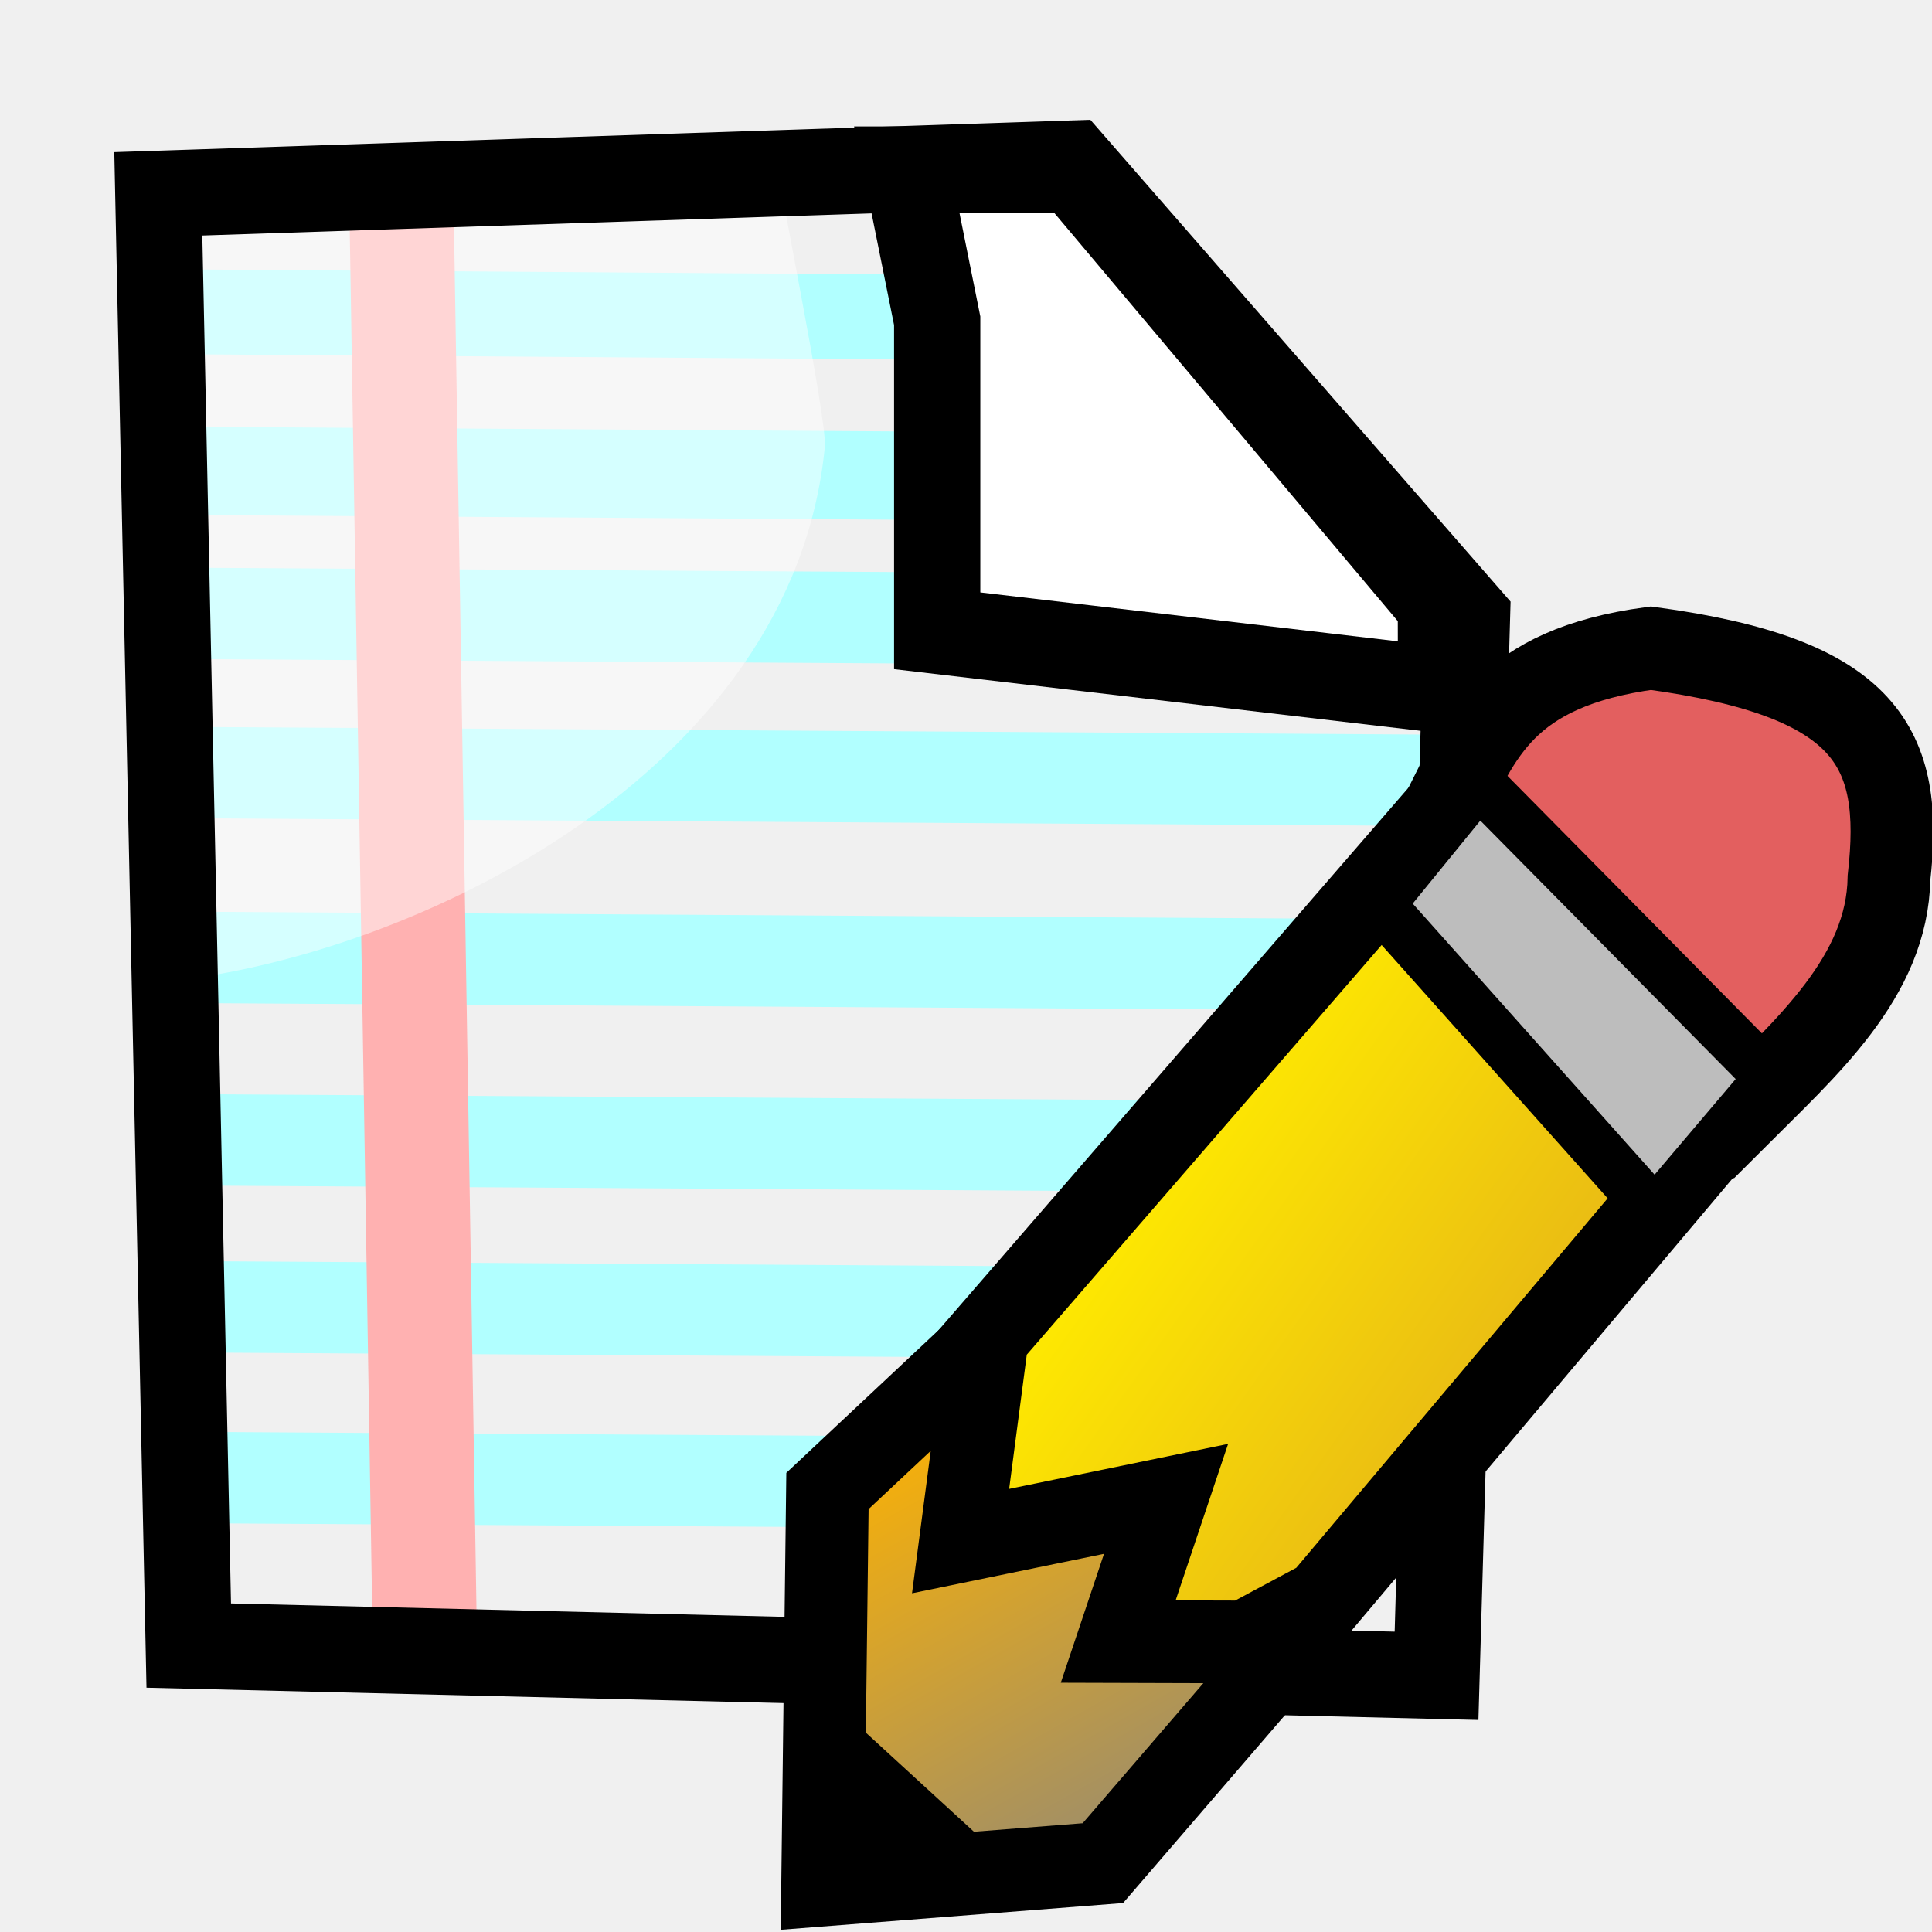
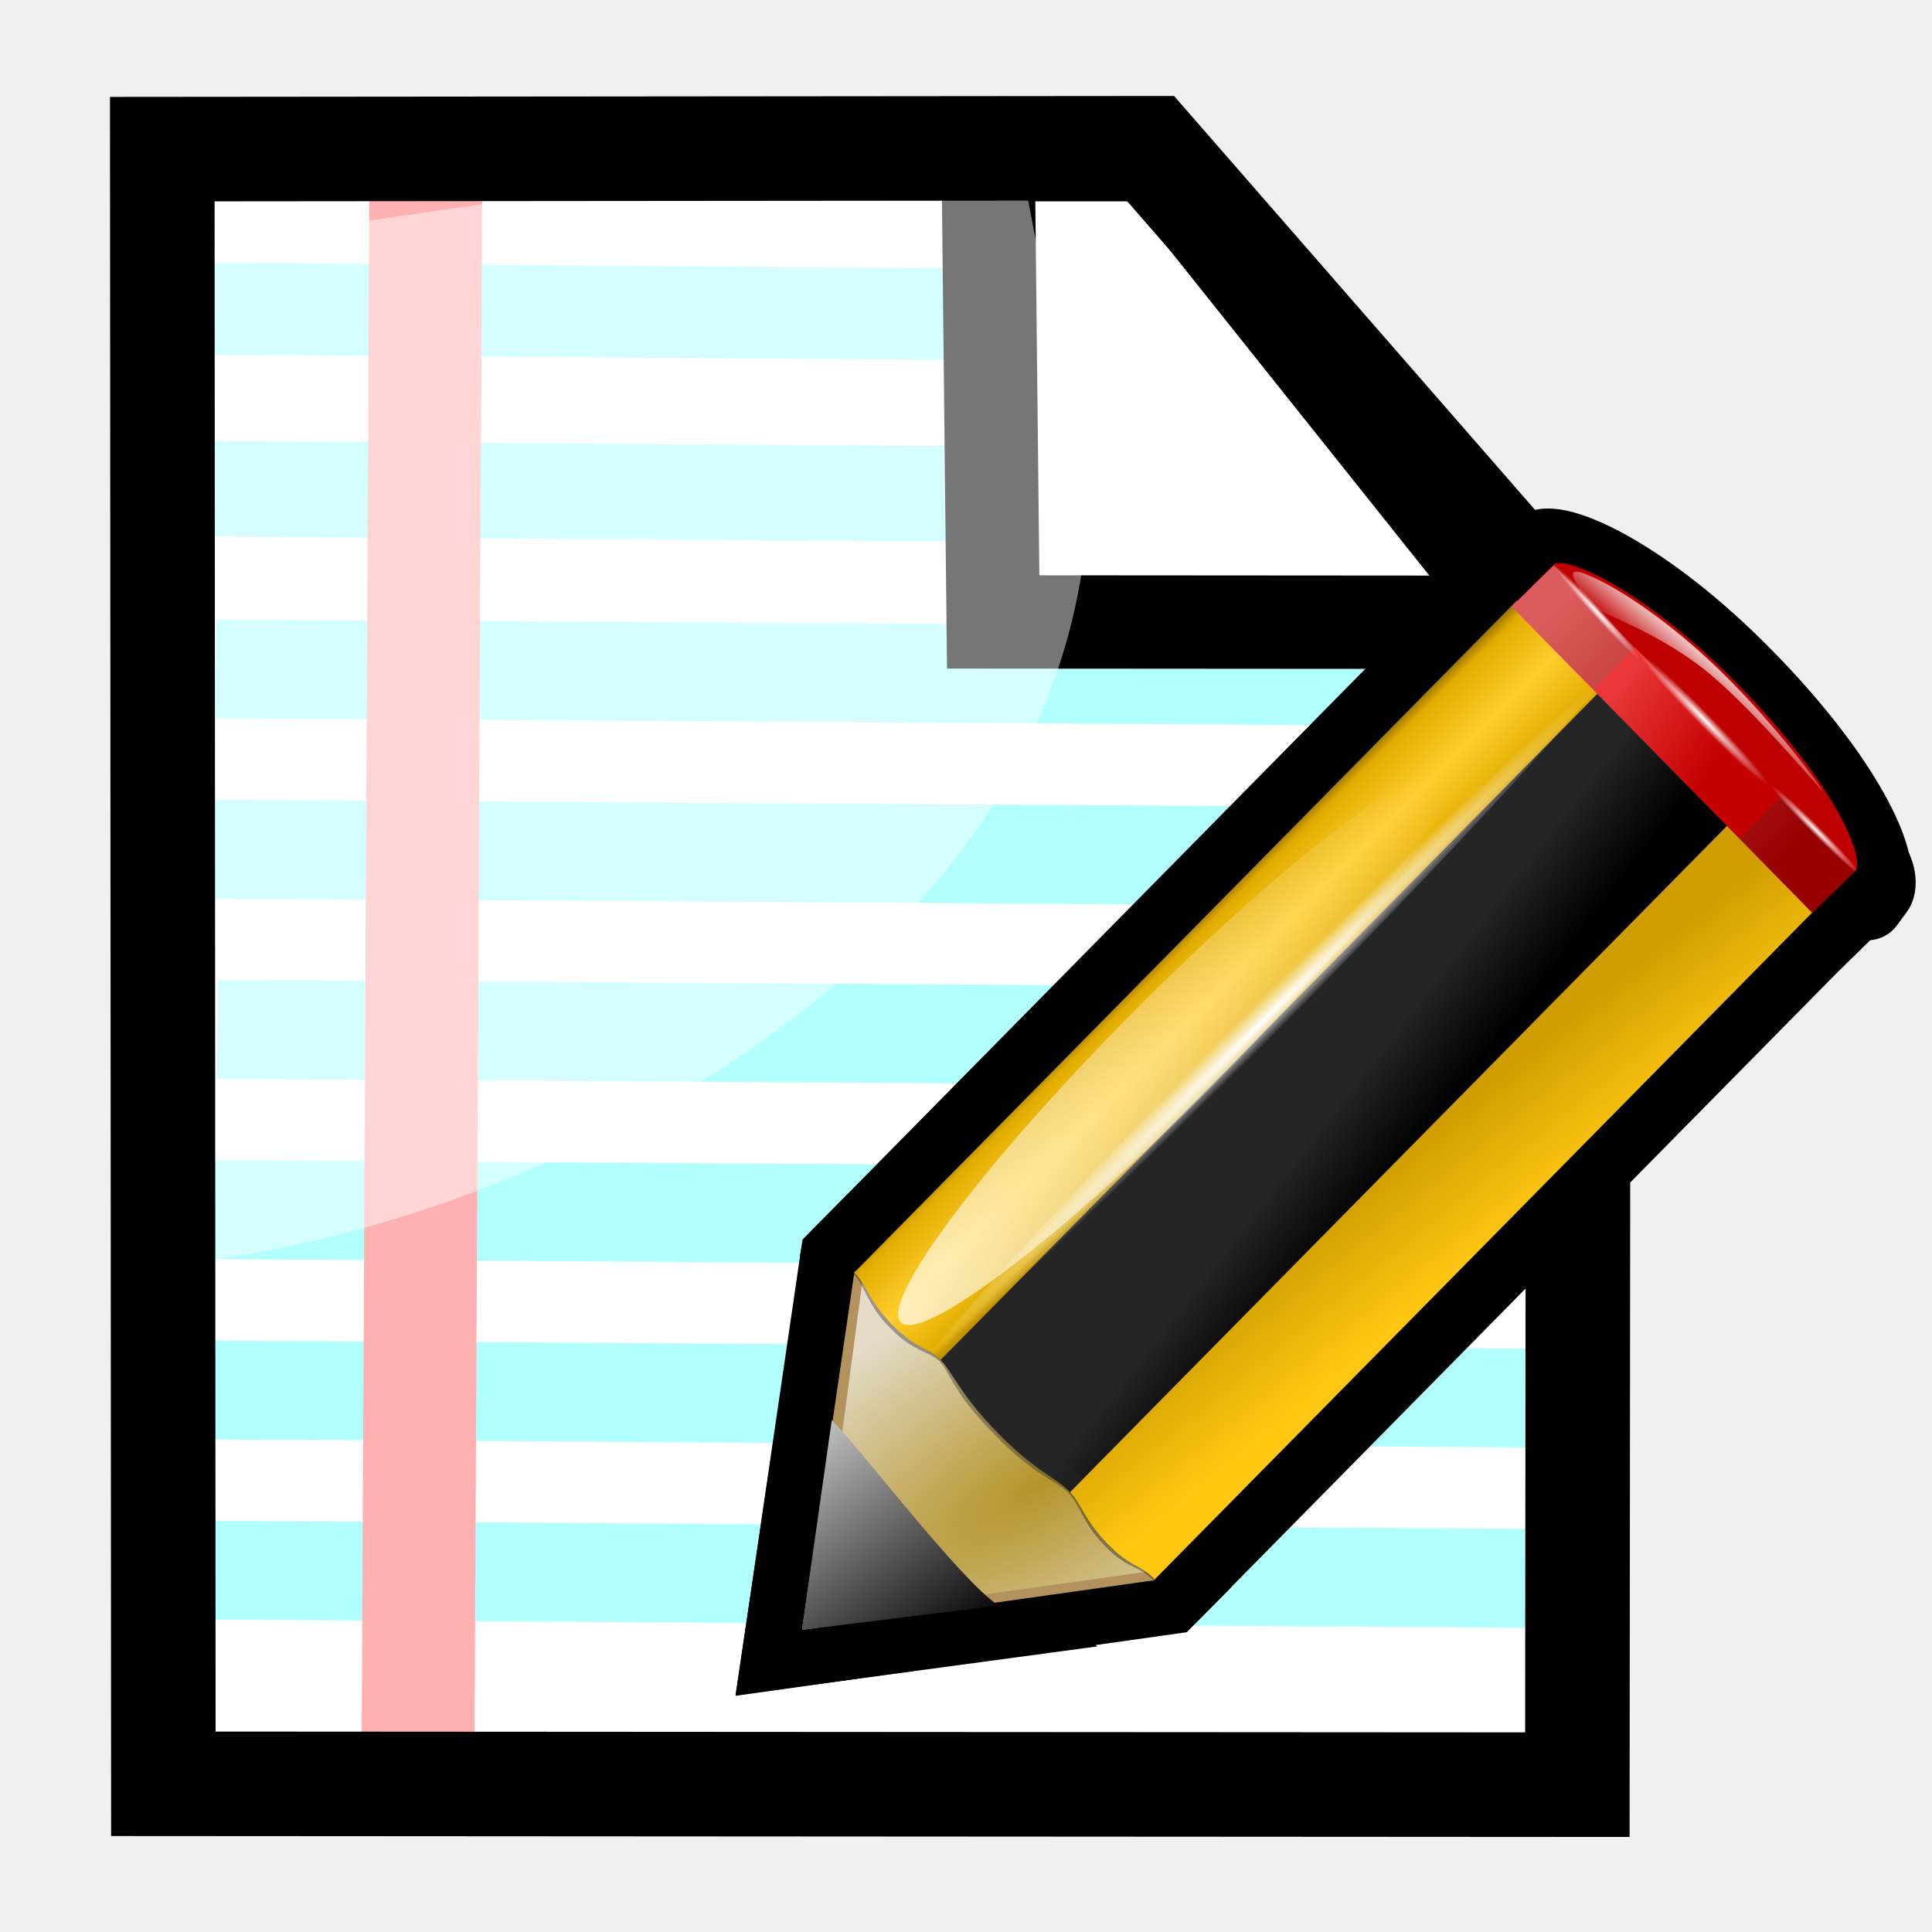
<svg xmlns="http://www.w3.org/2000/svg" xmlns:xlink="http://www.w3.org/1999/xlink" id="svg1340" width="400" height="400" version="1.0">
  <defs id="defs1343">
+     <radialGradient xlink:href="#linearGradient3207" id="radialGradient2656" gradientUnits="userSpaceOnUse" gradientTransform="matrix(1.54959,0,0,0.1876851,-179.5164,-17.27927)" cx="49.012" cy="2.674" fx="49.012" fy="2.674" r="1.725" />
+     <radialGradient xlink:href="#linearGradient3207" id="radialGradient2659" gradientUnits="userSpaceOnUse" gradientTransform="matrix(1.550633,0,0,0.1873119,9.567558,-24.54429)" cx="49.012" cy="2.674" fx="49.012" fy="2.674" r="1.725" />
+     <linearGradient id="linearGradient3207">
+       <stop style="stop-color:white;stop-opacity:1" offset="0" id="stop3209" />
+       <stop style="stop-color:white;stop-opacity:0" offset="1" id="stop3211" />
+     </linearGradient>
+     <radialGradient xlink:href="#linearGradient3207" id="radialGradient2662" gradientUnits="userSpaceOnUse" gradientTransform="matrix(2.260018,0,0,0.2752449,-15.38906,-18.9665)" cx="49.012" cy="2.674" fx="49.012" fy="2.674" r="1.725" />
+     <linearGradient id="linearGradient5433">
+       <stop style="stop-color:#ea3838;stop-opacity:1" offset="0" id="stop5435" />
+       <stop style="stop-color:#c40000;stop-opacity:1" offset="1" id="stop5437" />
+     </linearGradient>
+     <linearGradient xlink:href="#linearGradient5433" id="linearGradient2665" gradientUnits="userSpaceOnUse" gradientTransform="matrix(0.997301,0,0,0.999778,-13.71932,-3.989355)" x1="92.226" y1="54.119" x2="96.58" y2="57.151" />
+     <linearGradient id="linearGradient3235">
+       <stop style="stop-color:white;stop-opacity:1" offset="0" id="stop3237" />
+       <stop style="stop-color:white;stop-opacity:0" offset="1" id="stop3239" />
+     </linearGradient>
+     <linearGradient xlink:href="#linearGradient3235" id="linearGradient2668" gradientUnits="userSpaceOnUse" gradientTransform="matrix(1.673211,1.518939,-1.500952,1.692849,4.675673,-28.46557)" x1="48.499" y1="0.812" x2="48.733" y2="2.366" />
+     <linearGradient id="linearGradient2922">
+       <stop style="stop-color:black;stop-opacity:1" offset="0" id="stop2924" />
+       <stop style="stop-color:#bdbdbd;stop-opacity:1;" offset="1" id="stop2926" />
+     </linearGradient>
+     <linearGradient xlink:href="#linearGradient2922" id="linearGradient2671" gradientUnits="userSpaceOnUse" gradientTransform="matrix(0.618223,0,0,0.623269,10.10802,43.99384)" x1="33.342" y1="117.839" x2="24.451" y2="107.355" />
+     <linearGradient id="linearGradient3325">
+       <stop style="stop-color:white;stop-opacity:1" offset="0" id="stop3327" />
+       <stop style="stop-color:white;stop-opacity:0" offset="1" id="stop3329" />
+     </linearGradient>
+     <radialGradient xlink:href="#linearGradient3325" id="radialGradient2674" gradientUnits="userSpaceOnUse" gradientTransform="matrix(-0.4843342,0.5505408,1.142023e-2,1.0476452e-2,71.29565,57.05273)" cx="34.678" cy="7.462" fx="34.678" fy="7.462" r="47.595" />
+     <linearGradient id="linearGradient3303">
+       <stop style="stop-color:white;stop-opacity:0.683" offset="0" id="stop3305" />
+       <stop style="stop-color:white;stop-opacity:0" offset="1" id="stop3307" />
+     </linearGradient>
+     <linearGradient xlink:href="#linearGradient3303" id="linearGradient2677" gradientUnits="userSpaceOnUse" x1="-12.818" y1="7.462" x2="82.173" y2="7.462" gradientTransform="matrix(0.385495,-0.440369,-1.734516,-1.57649,48.87402,106.4641)" />
+     <linearGradient id="linearGradient5826">
+       <stop style="stop-color:#980000;stop-opacity:1" offset="0" id="stop5828" />
+       <stop style="stop-color:#db5c5c;stop-opacity:1" offset="1" id="stop5830" />
+     </linearGradient>
+     <linearGradient xlink:href="#linearGradient5826" id="linearGradient2680" gradientUnits="userSpaceOnUse" gradientTransform="matrix(0.9992082,0,0,0.99934,-13.00308,6.348177)" x1="114.928" y1="-22.56" x2="100.656" y2="-22.053" />
+     <linearGradient id="linearGradient3058">
+       <stop style="stop-color:#9a7600;stop-opacity:1" offset="0" id="stop3060" />
+       <stop style="stop-color:#e3ad00;stop-opacity:1" offset="0.093" id="stop3066" />
+       <stop style="stop-color:#ffcd2c;stop-opacity:1" offset="0.504" id="stop3070" />
+       <stop style="stop-color:#e3ad00;stop-opacity:1" offset="0.916" id="stop3068" />
+       <stop style="stop-color:#b98d00;stop-opacity:1" offset="1" id="stop3062" />
+     </linearGradient>
+     <linearGradient xlink:href="#linearGradient3058" id="linearGradient2683" gradientUnits="userSpaceOnUse" gradientTransform="matrix(1.287599,1.173741,-0.546589,0.621304,67.68645,23.89447)" x1="11.326" y1="57.384" x2="14.494" y2="57.384" />
+     <linearGradient id="linearGradient7364">
+       <stop style="stop-color:#d4a100;stop-opacity:0.976" offset="0" id="stop7366" />
+       <stop style="stop-color:#ffc712;stop-opacity:1" offset="1" id="stop7368" />
+     </linearGradient>
+     <linearGradient xlink:href="#linearGradient7364" id="linearGradient2688" gradientUnits="userSpaceOnUse" gradientTransform="matrix(0.99865,0,0,0.999889,-13.85957,-3.994677)" x1="76.709" y1="83.326" x2="80.58" y2="87.155" />
+     <linearGradient id="linearGradient2598">
+       <stop style="stop-color:#252525;stop-opacity:1" offset="0" id="stop2600" />
+       <stop style="stop-color:#252525;stop-opacity:1" offset="0.294" id="stop2606" />
+       <stop style="stop-color:#252525;stop-opacity:1" offset="0.454" id="stop2608" />
+       <stop style="stop-color:black;stop-opacity:1" offset="1" id="stop2602" />
+     </linearGradient>
+     <linearGradient xlink:href="#linearGradient2598" id="linearGradient2692" gradientUnits="userSpaceOnUse" gradientTransform="matrix(0.99865,0,0,0.999889,-13.85957,-3.994677)" x1="75.848" y1="72.804" x2="81.453" y2="77.047" />
+     <linearGradient id="linearGradient2257">
+       <stop style="stop-color:#b4942a;stop-opacity:1" offset="0" id="stop2259" />
+       <stop style="stop-color:#e4dcc9;stop-opacity:1" offset="1" id="stop2261" />
+     </linearGradient>
+     <radialGradient xlink:href="#linearGradient2257" id="radialGradient2695" gradientUnits="userSpaceOnUse" gradientTransform="matrix(1.909059,1.839212,-8.622252,7.576647,995.852,-885.3614)" cx="42.618" cy="120.642" fx="42.618" fy="120.642" r="3.407" />
    <linearGradient id="linearGradient3307">
      <stop style="stop-color:#b2b10d;stop-opacity:1;" offset="0" id="stop3309" />
      <stop style="stop-color:#b77a16;stop-opacity:1;" offset="1" id="stop3311" />
    </linearGradient>
    <linearGradient id="linearGradient17275">
      <stop style="stop-color:#ffb300;stop-opacity:1;" offset="0" id="stop17277" />
      <stop style="stop-color:#978b71;stop-opacity:1;" offset="1" id="stop17279" />
    </linearGradient>
    <linearGradient id="linearGradient17267">
      <stop style="stop-color:#ffeb00;stop-opacity:1;" offset="0" id="stop17269" />
      <stop style="stop-color:#e3ad1a;stop-opacity:1;" offset="1" id="stop17271" />
    </linearGradient>
    <linearGradient id="linearGradient9578">
      <stop style="stop-color:#ffffff;stop-opacity:1;" offset="0" id="stop9580" />
      <stop style="stop-color:#d3d3d3;stop-opacity:1;" offset="1" id="stop9582" />
    </linearGradient>
    <linearGradient id="linearGradient2250">
      <stop style="stop-color:#ff0000;stop-opacity:1;" offset="0" id="stop2252" />
      <stop style="stop-color:#850000;stop-opacity:1;" offset="1" id="stop2254" />
    </linearGradient>
    <linearGradient id="linearGradient2244">
      <stop id="stop2246" offset="0" style="stop-color:#6fff58;stop-opacity:1;" />
      <stop id="stop2248" offset="1" style="stop-color:#327e29;stop-opacity:1;" />
    </linearGradient>
    <linearGradient id="linearGradient2232">
      <stop style="stop-color:#0030ff;stop-opacity:1;" offset="0" id="stop2234" />
      <stop style="stop-color:#02116f;stop-opacity:1;" offset="1" id="stop2236" />
    </linearGradient>
    <linearGradient xlink:href="#linearGradient17267" id="linearGradient17273" x1="301.051" y1="880.098" x2="383.51" y2="938.793" gradientUnits="userSpaceOnUse" gradientTransform="matrix(1.153929,0,0,1.153929,-100.4884,-801.3813)" />
    <linearGradient xlink:href="#linearGradient17275" id="linearGradient17281" x1="250.024" y1="938.761" x2="297.127" y2="1022.327" gradientUnits="userSpaceOnUse" gradientTransform="matrix(1.153929,0,0,1.153929,-100.4884,-801.3813)" />
    <linearGradient xlink:href="#linearGradient3307" id="linearGradient3313" x1="262.135" y1="928.008" x2="365.602" y2="928.008" gradientUnits="userSpaceOnUse" />
    <linearGradient xlink:href="#linearGradient17275" id="linearGradient1930" gradientUnits="userSpaceOnUse" gradientTransform="matrix(1.153929,0,0,1.153929,-100.4884,-801.3813)" x1="250.024" y1="938.761" x2="297.127" y2="1022.327" />
    <linearGradient xlink:href="#linearGradient17267" id="linearGradient1932" gradientUnits="userSpaceOnUse" gradientTransform="matrix(1.153929,0,0,1.153929,-100.4884,-801.3813)" x1="301.051" y1="880.098" x2="383.51" y2="938.793" />
-     <linearGradient xlink:href="#linearGradient17267" id="linearGradient10641" gradientUnits="userSpaceOnUse" gradientTransform="matrix(1.14229,0,0,1.14229,-95.43778,-785.3163)" x1="301.051" y1="880.098" x2="383.51" y2="938.793" />
-     <linearGradient xlink:href="#linearGradient17275" id="linearGradient10644" gradientUnits="userSpaceOnUse" gradientTransform="matrix(1.14229,0,0,1.14229,-95.43778,-785.3163)" x1="250.024" y1="938.761" x2="297.127" y2="1022.327" />
+     <linearGradient xlink:href="#linearGradient3235" id="linearGradient3803" gradientUnits="userSpaceOnUse" gradientTransform="matrix(7.746982,7.935406,-5.730458,5.654316,-19.66711,-261.3108)" x1="48.499" y1="0.812" x2="48.733" y2="2.366" />
+     <radialGradient xlink:href="#linearGradient2257" id="radialGradient3342" gradientUnits="userSpaceOnUse" gradientTransform="matrix(8.881317,9.497775,-33.77568,23.50206,3868.655,-2904.135)" cx="42.618" cy="120.642" fx="42.618" fy="120.642" r="3.407" />
+     <linearGradient xlink:href="#linearGradient2598" id="linearGradient3344" gradientUnits="userSpaceOnUse" gradientTransform="matrix(4.262079,0.946403,0.3989079,4.17991,-89.00984,-176.5788)" x1="75.848" y1="72.804" x2="81.453" y2="77.047" />
+     <linearGradient xlink:href="#linearGradient7364" id="linearGradient3346" gradientUnits="userSpaceOnUse" gradientTransform="matrix(4.262079,0.946403,0.3989079,4.17991,-89.00984,-176.5788)" x1="76.709" y1="83.326" x2="80.58" y2="87.155" />
+     <linearGradient xlink:href="#linearGradient3058" id="linearGradient3348" gradientUnits="userSpaceOnUse" gradientTransform="matrix(5.963534,6.126911,-2.084884,2.07929,270.142,17.28798)" x1="11.326" y1="57.384" x2="14.494" y2="57.384" />
+     <linearGradient xlink:href="#linearGradient5826" id="linearGradient3350" gradientUnits="userSpaceOnUse" gradientTransform="matrix(4.903568,0,0,3.556019,-188.4478,-59.76547)" x1="114.928" y1="-22.56" x2="100.656" y2="-22.053" />
+     <linearGradient xlink:href="#linearGradient3303" id="linearGradient3352" gradientUnits="userSpaceOnUse" gradientTransform="matrix(1.469545,-1.47558,-8.031582,-8.234088,222.7949,344.6317)" x1="-12.818" y1="7.462" x2="82.173" y2="7.462" />
+     <radialGradient xlink:href="#linearGradient3325" id="radialGradient3354" gradientUnits="userSpaceOnUse" gradientTransform="matrix(-1.847422,1.842471,5.2919326e-2,5.4618237e-2,298.7741,159.3223)" cx="34.678" cy="7.462" fx="34.678" fy="7.462" r="47.595" />
+     <linearGradient xlink:href="#linearGradient3235" id="linearGradient3358" gradientUnits="userSpaceOnUse" gradientTransform="matrix(7.746982,7.935406,-5.730458,5.654316,-19.66711,-261.3108)" x1="48.499" y1="0.812" x2="48.733" y2="2.366" />
+     <linearGradient xlink:href="#linearGradient5433" id="linearGradient3360" gradientUnits="userSpaceOnUse" gradientTransform="matrix(4.256322,0.9451246,0.3988636,4.179446,-88.40915,-176.4236)" x1="92.226" y1="54.119" x2="96.58" y2="57.151" />
+     <radialGradient xlink:href="#linearGradient3207" id="radialGradient3362" gradientUnits="userSpaceOnUse" gradientTransform="matrix(11.09087,0,0,0.9794067,-199.8311,-149.7746)" cx="49.012" cy="2.674" fx="49.012" fy="2.674" r="1.725" />
+     <radialGradient xlink:href="#linearGradient3207" id="radialGradient3364" gradientUnits="userSpaceOnUse" gradientTransform="matrix(7.597719,0,0,0.6738433,-93.60338,-165.4053)" cx="49.012" cy="2.674" fx="49.012" fy="2.674" r="1.725" />
+     <radialGradient xlink:href="#linearGradient3207" id="radialGradient3366" gradientUnits="userSpaceOnUse" gradientTransform="matrix(7.604991,0,0,0.6702818,-767.7351,-146.1391)" cx="49.012" cy="2.674" fx="49.012" fy="2.674" r="1.725" />
+     <linearGradient xlink:href="#linearGradient2922" id="linearGradient3406" gradientUnits="userSpaceOnUse" gradientTransform="matrix(2.638477,0.5858791,0.2486545,2.605497,32.42514,46.7448)" x1="31.491" y1="120.821" x2="19.264" y2="107.936" />
  </defs>
-   <path style="fill:none;fill-opacity:1;fill-rule:evenodd;stroke:none;stroke-width:15.634px;stroke-linecap:butt;stroke-linejoin:miter;stroke-opacity:1" d="M 297.296,345.124 L 38.953,338.862 L 32.653,38.298 L 221.684,32.036 L 303.597,125.963 L 297.296,345.124 z " id="path8703" />
-   <path style="fill:#b1ffff;fill-opacity:1;fill-rule:evenodd;stroke:#b1ffff;stroke-width:18.913px;stroke-linecap:butt;stroke-linejoin:miter;stroke-opacity:1" d="M 40.122,270.562 L 294.521,272.128 L 40.122,270.562 z " id="path5980" />
-   <path style="fill:#b1ffff;fill-opacity:1;fill-rule:evenodd;stroke:#b1ffff;stroke-width:18.913px;stroke-linecap:butt;stroke-linejoin:miter;stroke-opacity:1" d="M 40.649,159.972 L 295.048,161.537 L 40.649,159.972 z " id="path4226" />
-   <path style="fill:#b1ffff;fill-opacity:1;fill-rule:evenodd;stroke:#b1ffff;stroke-width:18.913px;stroke-linecap:butt;stroke-linejoin:miter;stroke-opacity:1" d="M 43.336,198.243 L 297.735,199.809 L 43.336,198.243 z " id="path5976" />
-   <path style="fill:#b1ffff;fill-opacity:1;fill-rule:evenodd;stroke:#b1ffff;stroke-width:18.913px;stroke-linecap:butt;stroke-linejoin:miter;stroke-opacity:1" d="M 42.533,236.01 L 296.931,237.575 L 42.533,236.01 z " id="path5978" />
-   <path style="fill:#b1ffff;fill-opacity:1;fill-rule:evenodd;stroke:#b1ffff;stroke-width:18.913px;stroke-linecap:butt;stroke-linejoin:miter;stroke-opacity:1" d="M 40.926,305.918 L 295.324,307.484 L 40.926,305.918 z " id="path5982" />
-   <path style="fill:#b1ffff;fill-opacity:1;fill-rule:evenodd;stroke:#b1ffff;stroke-width:18.273px;stroke-linecap:butt;stroke-linejoin:miter;stroke-opacity:1" d="M 36.71,97.477 L 274.185,99.042 L 36.71,97.477 z " id="path3590" />
-   <path style="fill:#b1ffff;fill-opacity:1;fill-rule:evenodd;stroke:#b1ffff;stroke-width:17.567px;stroke-linecap:butt;stroke-linejoin:miter;stroke-opacity:1" d="M 32.632,64.521 L 252.125,66.087 L 32.632,64.521 z " id="path3592" />
-   <path style="fill:#b1ffff;fill-opacity:1;fill-rule:evenodd;stroke:#b1ffff;stroke-width:18.913px;stroke-linecap:butt;stroke-linejoin:miter;stroke-opacity:1" d="M 43.021,127.023 L 297.42,128.588 L 43.021,127.023 z " id="path3588" />
-   <path style="fill:#ffb1b1;fill-opacity:1;fill-rule:evenodd;stroke:#ffb1b1;stroke-width:21.59px;stroke-linecap:butt;stroke-linejoin:miter;stroke-opacity:1" d="M 87.915,337.067 L 83.189,46.498 L 87.915,337.067 z " id="path3594" />
-   <path style="fill:white;fill-opacity:1;fill-rule:evenodd;stroke:none;stroke-width:15.634px;stroke-linecap:butt;stroke-linejoin:miter;stroke-opacity:1" d="M 192.441,34.516 L 198.742,65.825 L 198.742,130.008 L 303.059,142.227 L 303.027,124.746 L 227.097,34.516 L 192.441,34.516 z " id="path3596" />
-   <path style="fill:white;fill-opacity:0.463;stroke:none;stroke-width:17;stroke-linecap:butt;stroke-linejoin:round;stroke-miterlimit:17.9;stroke-dashoffset:0;stroke-opacity:1" d="M 160.234,29.807 C 160.577,35.198 171.329,86.866 170.774,92.526 C 164.114,160.514 85.147,197.896 34.739,203.185 C 29.072,203.78 36.015,202.471 30.348,201.876 L 37.436,47.878 L 160.234,29.807 z " id="path3886" />
-   <path style="fill:none;fill-opacity:1;fill-rule:evenodd;stroke:black;stroke-width:17.859px;stroke-linecap:butt;stroke-linejoin:miter;stroke-opacity:1" d="M 297.421,346.958 L 39.079,340.696 L 32.778,40.133 L 221.809,33.871 L 303.723,127.797 L 297.421,346.958 z " id="path4212" />
-   <path style="fill:none;fill-opacity:0.75;fill-rule:evenodd;stroke:black;stroke-width:17.859px;stroke-linecap:butt;stroke-linejoin:miter;stroke-opacity:1" d="M 187.734,35.103 L 194.035,66.412 L 194.035,130.595 L 298.352,142.815 L 298.32,125.333 L 222.39,35.103 L 187.734,35.103 z " id="path4216" />
-   <path style="fill:#e35f5f;fill-opacity:1;fill-rule:evenodd;stroke:black;stroke-width:17.124px;stroke-linecap:butt;stroke-linejoin:miter;stroke-opacity:1" d="M 299.238,167.032 C 306.473,152.679 311.273,138.326 341.801,134.2 C 386.696,140.302 394.193,154.668 391.095,181.766 C 390.767,202.279 373.955,216.879 359.217,231.628 L 299.238,167.032 z " id="path15301" />
-   <path style="fill:url(#linearGradient10644);fill-opacity:1;fill-rule:evenodd;stroke:black;stroke-width:17.124px;stroke-linecap:butt;stroke-linejoin:miter;stroke-opacity:1" d="M 200.329,281.495 L 171.316,308.69 L 170.315,390.277 L 228.342,385.744 L 268.36,339.285 C 257.338,308.367 232.517,291.247 200.329,281.495 z " id="path15305" />
-   <path style="fill:url(#linearGradient10641);fill-opacity:1;fill-rule:evenodd;stroke:black;stroke-width:17.124px;stroke-linecap:butt;stroke-linejoin:miter;stroke-opacity:1" d="M 300.508,165.89 L 201.343,280.369 C 201.343,280.369 202.236,280.785 203.806,281.547 L 198.88,319.064 L 241.42,310.324 L 231.514,339.869 L 257.856,339.947 L 273.872,331.369 C 273.872,331.369 357.944,231.608 357.944,231.608 L 300.508,165.89 z " id="path15303" />
-   <path style="fill:black;fill-opacity:1;fill-rule:evenodd;stroke:black;stroke-width:1.142px;stroke-linecap:butt;stroke-linejoin:miter;stroke-opacity:1" d="M 177.294,357.695 L 204.567,382.695 L 173.885,389.513 L 177.294,357.695 z " id="path17283" />
-   <path style="fill:#bdbdbd;fill-opacity:1;fill-rule:evenodd;stroke:black;stroke-width:10.509;stroke-linecap:butt;stroke-linejoin:miter;stroke-miterlimit:4;stroke-dasharray:none;stroke-opacity:1" d="M 285.584,187.237 L 342.667,251.207 L 366.474,223.131 L 306.107,162.042 L 285.584,187.237 z " id="path1557" />
+   <g id="g5346">
+     <path id="rect3309" d="M 30.006,31.923 L 241.82,31.084 L 324.449,127.553 L 322.771,369.986 L 30.006,369.986 L 30.006,31.923 z" style="fill:#ffffff;fill-opacity:1;stroke:none;stroke-width:20;stroke-linejoin:round;stroke-miterlimit:4;stroke-opacity:1" />
+     <path id="path8703" d="M 319.845,367.511 L 40.282,360.735 L 33.464,35.483 L 238.022,28.707 L 326.664,130.348 L 319.845,367.511 z" style="fill:none;fill-opacity:1;fill-rule:evenodd;stroke:none;stroke-width:15.634px;stroke-linecap:butt;stroke-linejoin:miter;stroke-opacity:1" />
+     <path id="path5980" d="M 41.547,287.768 L 316.841,289.462 L 41.547,287.768 z" style="fill:#b1ffff;fill-opacity:1;fill-rule:evenodd;stroke:#b1ffff;stroke-width:20.466px;stroke-linecap:butt;stroke-linejoin:miter;stroke-opacity:1" />
+     <path id="path4226" d="M 42.117,175.814 L 317.412,177.508 L 42.117,175.814 z" style="fill:#b1ffff;fill-opacity:1;fill-rule:evenodd;stroke:#b1ffff;stroke-width:20.466px;stroke-linecap:butt;stroke-linejoin:miter;stroke-opacity:1" />
+     <path id="path5976" d="M 45.025,213.132 L 320.32,214.826 L 45.025,213.132 z" style="fill:#b1ffff;fill-opacity:1;fill-rule:evenodd;stroke:#b1ffff;stroke-width:20.466px;stroke-linecap:butt;stroke-linejoin:miter;stroke-opacity:1" />
+     <path id="path5978" d="M 44.155,250.45 L 319.45,252.144 L 44.155,250.45 z" style="fill:#b1ffff;fill-opacity:1;fill-rule:evenodd;stroke:#b1ffff;stroke-width:20.466px;stroke-linecap:butt;stroke-linejoin:miter;stroke-opacity:1" />
+     <path id="path5982" d="M 42.416,325.086 L 317.711,326.78 L 42.416,325.086 z" style="fill:#b1ffff;fill-opacity:1;fill-rule:evenodd;stroke:#b1ffff;stroke-width:20.466px;stroke-linecap:butt;stroke-linejoin:miter;stroke-opacity:1" />
+     <path id="path3590" d="M 37.854,101.178 L 294.835,102.872 L 37.854,101.178 z" style="fill:#b1ffff;fill-opacity:1;fill-rule:evenodd;stroke:#b1ffff;stroke-width:19.774px;stroke-linecap:butt;stroke-linejoin:miter;stroke-opacity:1" />
+     <path id="path3592" d="M 33.442,63.86 L 270.964,65.554 L 33.442,63.86 z" style="fill:#b1ffff;fill-opacity:1;fill-rule:evenodd;stroke:#b1ffff;stroke-width:19.01px;stroke-linecap:butt;stroke-linejoin:miter;stroke-opacity:1" />
+     <path id="path3588" d="M 44.684,138.496 L 319.978,140.19 L 44.684,138.496 z" style="fill:#b1ffff;fill-opacity:1;fill-rule:evenodd;stroke:#b1ffff;stroke-width:20.466px;stroke-linecap:butt;stroke-linejoin:miter;stroke-opacity:1" />
+     <path id="path3594" d="M 86.554,362.149 L 88.151,39.323 L 86.554,362.149 z" style="fill:#ffb1b1;fill-opacity:1;fill-rule:evenodd;stroke:#ffb1b1;stroke-width:23.364px;stroke-linecap:butt;stroke-linejoin:miter;stroke-opacity:1" />
+     <path id="path3596" d="M 206.377,31.39 L 213.196,65.271 L 213.195,134.726 L 321.048,132.011 L 326.047,129.031 L 243.879,31.39 L 206.377,31.39 z" style="fill:#ffffff;fill-opacity:1;fill-rule:evenodd;stroke:none;stroke-width:15.634px;stroke-linecap:butt;stroke-linejoin:miter;stroke-opacity:1" />
+     <path id="path4216" d="M 204.581,32.026 L 205.628,128.765 L 316.007,128.842 L 238.786,32.026 L 204.581,32.026 z" style="fill:none;fill-opacity:0.75;fill-rule:evenodd;stroke:#000000;stroke-width:19.326px;stroke-linecap:butt;stroke-linejoin:miter;stroke-opacity:1" />
+     <path id="path3886" d="M 210.314,26.294 C 210.787,33.614 225.633,103.762 224.868,111.448 C 215.672,203.754 106.635,254.506 37.033,261.687 C 29.207,262.495 38.795,260.718 30.97,259.91 L 40.757,50.829 L 210.314,26.294 z" style="fill:#ffffff;fill-opacity:0.463;stroke:none;stroke-width:17;stroke-linecap:butt;stroke-linejoin:round;stroke-miterlimit:17.9;stroke-dashoffset:0;stroke-opacity:1" />
+     <path id="path4212" d="M 326.576,369.496 L 33.822,369.316 L 33.599,30.873 L 238.157,30.692 L 326.799,132.333 L 326.576,369.496 z" style="fill:none;fill-opacity:1;fill-rule:evenodd;stroke:#000000;stroke-width:21.643;stroke-linecap:butt;stroke-linejoin:miter;stroke-miterlimit:4;stroke-dasharray:none;stroke-opacity:1" />
+     <g style="fill:none;stroke:#000000;stroke-width:24.755;stroke-miterlimit:4;stroke-dasharray:none;stroke-opacity:1" id="g3324" transform="matrix(0.90507,9.7160052e-2,9.7160052e-2,0.90507,26.80446,-13.65186)">
+       <path d="M 314.048,110.483 C 316.391,108.172 333.743,113.371 353.631,133.743 C 373.715,154.316 378.958,171.071 376.024,173.967 C 374.113,175.851 372.203,177.736 370.293,179.621 C 349.635,158.46 328.976,137.299 308.317,116.138 C 310.227,114.253 312.138,112.368 314.048,110.483 C 314.048,110.483 314.048,110.483 314.048,110.483" style="fill:none;fill-opacity:1;fill-rule:evenodd;stroke:#000000;stroke-width:24.755;stroke-linecap:butt;stroke-linejoin:miter;stroke-miterlimit:4;stroke-dasharray:none;stroke-opacity:1" id="path3326" />
+       <path d="M 113.504,375.75 L 196.154,355.531 L 196.513,355.17 L 134.983,291.241 L 134.496,291.73 L 113.504,375.75 z" style="fill:none;fill-opacity:1;fill-rule:evenodd;stroke:#000000;stroke-width:24.755;stroke-linecap:butt;stroke-linejoin:miter;stroke-miterlimit:4;stroke-dasharray:none;stroke-opacity:1" id="path3328" />
+       <path d="M 117.393,372.586 L 194.489,353.778 L 194.848,353.417 L 136.648,292.994 L 136.161,293.483 L 117.393,372.586 z" style="fill:none;fill-opacity:1;fill-rule:evenodd;stroke:#000000;stroke-width:24.755;stroke-linecap:butt;stroke-linejoin:miter;stroke-miterlimit:4;stroke-dasharray:none;stroke-opacity:1" id="path3330" />
+       <path d="M 163.678,325.289 C 171.314,333.126 176.04,334.215 178.77,337.016 C 179.211,337.469 179.593,337.97 179.927,338.467 L 349.99,166.458 L 319.979,135.655 L 149.592,307.989 C 150.531,308.428 151.42,308.945 152.284,309.832 C 154.779,312.392 156.006,317.415 163.678,325.289 z" style="fill:none;fill-opacity:1;fill-rule:nonzero;stroke:#000000;stroke-width:24.755;stroke-linecap:round;stroke-linejoin:round;stroke-miterlimit:4;stroke-dasharray:none;stroke-dashoffset:4;stroke-opacity:1" id="path3332" />
+       <path d="M 185.323,330.813 L 178.652,337.522 C 181.163,340.252 181.079,344.058 185.665,348.765 C 190.608,353.838 192.805,352.226 196.006,355.498 L 202.758,348.708 L 185.323,330.813 z" style="opacity:0.353;fill:none;fill-opacity:1;fill-rule:nonzero;stroke:#000000;stroke-width:24.755;stroke-linecap:round;stroke-linejoin:round;stroke-miterlimit:4;stroke-dasharray:none;stroke-dashoffset:4;stroke-opacity:1" id="path3334" />
+       <path d="M 348.895,165.334 L 178.96,337.212 C 181.485,339.956 181.718,343.46 186.328,348.192 C 191.296,353.29 193.187,351.991 196.404,355.28 L 366.419,183.32 L 348.895,165.334 z" style="fill:none;fill-opacity:1;fill-rule:nonzero;stroke:#000000;stroke-width:24.755;stroke-linecap:round;stroke-linejoin:round;stroke-miterlimit:4;stroke-dasharray:none;stroke-dashoffset:4;stroke-opacity:1" id="path3336" />
+       <path d="M 155.529,306.576 L 152.107,310.017 L 151.975,310.142 C 154.053,312.322 154.219,316.328 161.133,323.881 L 161.514,324.273 L 164.229,327.059 L 164.61,327.451 C 172.047,334.626 175.945,334.744 178.674,337.545 L 182.282,333.862 L 155.529,306.576 z" style="opacity:0.386;fill:none;fill-opacity:1;fill-rule:nonzero;stroke:#000000;stroke-width:24.755;stroke-linecap:round;stroke-linejoin:round;stroke-miterlimit:4;stroke-dasharray:none;stroke-dashoffset:4;stroke-opacity:1" id="path3338" />
+       <path d="M 138.126,288.64 L 134.492,291.742 C 134.588,291.84 134.307,292.129 134.403,292.228 C 136.362,294.239 136.711,298.339 140.359,302.56 L 140.693,302.902 L 142.17,304.418 L 142.36,304.614 C 146.599,308.507 149.81,308.165 151.975,310.142 L 155.561,306.535 L 138.126,288.64 z" style="opacity:0.353;fill:none;fill-opacity:1;fill-rule:nonzero;stroke:#000000;stroke-width:24.755;stroke-linecap:round;stroke-linejoin:round;stroke-miterlimit:4;stroke-dasharray:none;stroke-dashoffset:4;stroke-opacity:1" id="path3340" />
+       <path d="M 142.076,303.02 C 146.852,307.883 149.738,307.219 152.284,309.832 L 322.218,137.953 L 304.507,119.775 L 134.492,291.735 C 134.589,291.834 134.684,291.933 134.782,292.033 C 136.772,294.075 137.264,298.12 142.076,303.02 z" style="fill:none;fill-opacity:1;fill-rule:nonzero;stroke:#000000;stroke-width:24.755;stroke-linecap:round;stroke-linejoin:round;stroke-miterlimit:4;stroke-dasharray:none;stroke-dashoffset:4;stroke-opacity:1" id="path3342" />
+       <rect width="88.693" height="15.131" x="298.728" y="-147.14" transform="matrix(0.6989611,0.7151597,-0.7145906,0.6995429,0,0)" style="fill:none;fill-opacity:1;stroke:#000000;stroke-width:24.755;stroke-linecap:round;stroke-linejoin:round;stroke-miterlimit:4;stroke-dasharray:none;stroke-dashoffset:4;stroke-opacity:1" id="rect3344" />
+       <path d="M 283.618,161.934 C 279.309,157.516 244.567,185.312 206.019,224.018 C 167.472,262.724 139.716,297.682 144.025,302.1 C 148.334,306.518 183.076,278.722 221.623,240.016 C 260.171,201.31 287.927,166.352 283.618,161.934 z" style="fill:none;fill-opacity:1;fill-rule:nonzero;stroke:#000000;stroke-width:24.755;stroke-linecap:round;stroke-linejoin:round;stroke-miterlimit:4;stroke-dasharray:none;stroke-dashoffset:4;stroke-opacity:1" id="path3346" />
+       <path d="M 322.301,135.178 C 320.948,133.788 281.225,171.835 233.326,220.398 C 185.427,268.961 147.28,309.864 147.88,312.017 C 148.481,314.169 187.605,276.765 235.513,228.235 C 283.422,179.706 322.184,138.216 322.336,135.301" style="fill:none;fill-opacity:1;fill-rule:nonzero;stroke:#000000;stroke-width:24.755;stroke-linecap:round;stroke-linejoin:round;stroke-miterlimit:4;stroke-dasharray:none;stroke-dashoffset:4;stroke-opacity:1" id="path3348" />
+       <path d="M 149.119,367.222 C 140.721,362.174 128.474,346.533 122.391,340.508 L 113.499,375.727 L 149.119,367.222 z" style="fill:none;fill-opacity:1;fill-rule:evenodd;stroke:#000000;stroke-width:24.755;stroke-linecap:butt;stroke-linejoin:miter;stroke-miterlimit:4;stroke-dasharray:none;stroke-opacity:1" id="path3350" />
+       <path d="M 347.586,128.855 C 360.283,140.504 369.928,154.834 370.508,156.133 C 371.087,157.433 358.252,140.947 347.864,132.396 C 337.555,123.911 323.981,120.742 322.905,119.748 C 321.83,118.755 314.378,110.173 320.55,111.8 C 327.006,113.501 337.779,119.864 347.586,128.855 z" style="fill:none;fill-opacity:1;fill-rule:evenodd;stroke:#000000;stroke-width:24.755;stroke-linecap:butt;stroke-linejoin:miter;stroke-miterlimit:4;stroke-dasharray:none;stroke-opacity:1" id="path3352" />
+       <path d="M 330.668,127.697 L 320.114,138.521 L 350.123,169.219 L 360.69,158.525 L 330.668,127.697 z" style="fill:none;fill-opacity:1;fill-rule:nonzero;stroke:#000000;stroke-width:24.755;stroke-linecap:round;stroke-linejoin:round;stroke-miterlimit:4;stroke-dasharray:none;stroke-dashoffset:4;stroke-opacity:1" id="path3354" />
+       <rect width="38.255" height="6.078" x="324.617" y="-149.594" transform="matrix(0.6985604,0.7155511,-0.7118186,0.7023633,0,0)" style="fill:none;fill-opacity:1;fill-rule:nonzero;stroke:#000000;stroke-width:24.755;stroke-linecap:round;stroke-linejoin:round;stroke-miterlimit:4;stroke-dasharray:none;stroke-dashoffset:4;stroke-opacity:1" id="rect3356" />
+       <rect width="26.206" height="4.182" x="265.67" y="-165.281" transform="matrix(0.6632952,0.7483578,-0.8418683,0.5396831,0,0)" style="fill:none;fill-opacity:1;fill-rule:nonzero;stroke:#000000;stroke-width:24.905;stroke-linecap:round;stroke-linejoin:round;stroke-miterlimit:4;stroke-dasharray:none;stroke-dashoffset:4;stroke-opacity:1" id="rect3358" />
+       <rect width="26.231" height="4.16" x="-408.13" y="-146.016" transform="matrix(-0.7071114,-0.7071021,-0.6140004,0.7893057,0,0)" style="fill:none;fill-opacity:1;fill-rule:nonzero;stroke:#000000;stroke-width:24.851;stroke-linecap:round;stroke-linejoin:round;stroke-miterlimit:4;stroke-dasharray:none;stroke-dashoffset:4;stroke-opacity:1" id="rect3360" />
+     </g>
+     <g transform="matrix(0.90507,9.7160052e-2,9.7160052e-2,0.90507,26.80446,-13.65186)" id="g3289">
+       <path id="path3180" style="fill:#bf0000;fill-opacity:1;fill-rule:evenodd;stroke:none;stroke-width:1px;stroke-linecap:butt;stroke-linejoin:miter;stroke-opacity:1" d="M 314.048,110.483 C 316.391,108.172 333.743,113.371 353.631,133.743 C 373.715,154.316 378.958,171.071 376.024,173.967 C 374.113,175.851 372.203,177.736 370.293,179.621 C 349.635,158.46 328.976,137.299 308.317,116.138 C 310.227,114.253 312.138,112.368 314.048,110.483 C 314.048,110.483 314.048,110.483 314.048,110.483" />
+       <path id="path3299" style="fill:#b3925d;fill-opacity:1;fill-rule:evenodd;stroke:#000000;stroke-width:0;stroke-linecap:butt;stroke-linejoin:miter;stroke-miterlimit:4;stroke-dasharray:none;stroke-opacity:1" d="M 113.504,375.75 L 196.154,355.531 L 196.513,355.17 L 134.983,291.241 L 134.496,291.73 L 113.504,375.75 z" />
+       <path id="path2247" style="fill:url(#radialGradient3342);fill-opacity:1;fill-rule:evenodd;stroke:#000000;stroke-width:0;stroke-linecap:butt;stroke-linejoin:miter;stroke-miterlimit:4;stroke-dasharray:none;stroke-opacity:1" d="M 117.393,372.586 L 194.489,353.778 L 194.848,353.417 L 136.648,292.994 L 136.161,293.483 L 117.393,372.586 z" />
+       <path id="rect2192" style="fill:url(#linearGradient3344);fill-opacity:1;fill-rule:nonzero;stroke:none;stroke-width:0.5;stroke-linecap:round;stroke-linejoin:round;stroke-miterlimit:4;stroke-dasharray:none;stroke-dashoffset:4;stroke-opacity:1" d="M 163.678,325.289 C 171.314,333.126 176.04,334.215 178.77,337.016 C 179.211,337.469 179.593,337.97 179.927,338.467 L 349.99,166.458 L 319.979,135.655 L 149.592,307.989 C 150.531,308.428 151.42,308.945 152.284,309.832 C 154.779,312.392 156.006,317.415 163.678,325.289 z" />
+       <path id="path2233" style="opacity:0.353;fill:#000000;fill-opacity:1;fill-rule:nonzero;stroke:none;stroke-width:0.5;stroke-linecap:round;stroke-linejoin:round;stroke-miterlimit:4;stroke-dasharray:none;stroke-dashoffset:4;stroke-opacity:1" d="M 185.323,330.813 L 178.652,337.522 C 181.163,340.252 181.079,344.058 185.665,348.765 C 190.608,353.838 192.805,352.226 196.006,355.498 L 202.758,348.708 L 185.323,330.813 z" />
+       <path id="rect2190" style="fill:url(#linearGradient3346);fill-opacity:1;fill-rule:nonzero;stroke:none;stroke-width:0.5;stroke-linecap:round;stroke-linejoin:round;stroke-miterlimit:4;stroke-dasharray:none;stroke-dashoffset:4;stroke-opacity:1" d="M 348.895,165.334 L 178.96,337.212 C 181.485,339.956 181.718,343.46 186.328,348.192 C 191.296,353.29 193.187,351.991 196.404,355.28 L 366.419,183.32 L 348.895,165.334 z" />
+       <path id="path2231" style="opacity:0.386;fill:#252525;fill-opacity:1;fill-rule:nonzero;stroke:none;stroke-width:0.5;stroke-linecap:round;stroke-linejoin:round;stroke-miterlimit:4;stroke-dasharray:none;stroke-dashoffset:4;stroke-opacity:1" d="M 155.529,306.576 L 152.107,310.017 L 151.975,310.142 C 154.053,312.322 154.219,316.328 161.133,323.881 L 161.514,324.273 L 164.229,327.059 L 164.61,327.451 C 172.047,334.626 175.945,334.744 178.674,337.545 L 182.282,333.862 L 155.529,306.576 z" />
+       <path id="path2229" style="opacity:0.353;fill:#131313;fill-opacity:1;fill-rule:nonzero;stroke:none;stroke-width:0.5;stroke-linecap:round;stroke-linejoin:round;stroke-miterlimit:4;stroke-dasharray:none;stroke-dashoffset:4;stroke-opacity:1" d="M 138.126,288.64 L 134.492,291.742 C 134.588,291.84 134.307,292.129 134.403,292.228 C 136.362,294.239 136.711,298.339 140.359,302.56 L 140.693,302.902 L 142.17,304.418 L 142.36,304.614 C 146.599,308.507 149.81,308.165 151.975,310.142 L 155.561,306.535 L 138.126,288.64 z" />
+       <path id="rect1315" style="fill:url(#linearGradient3348);fill-opacity:1;fill-rule:nonzero;stroke:none;stroke-width:0.5;stroke-linecap:round;stroke-linejoin:round;stroke-miterlimit:4;stroke-dasharray:none;stroke-dashoffset:4;stroke-opacity:1" d="M 142.076,303.02 C 146.852,307.883 149.738,307.219 152.284,309.832 L 322.218,137.953 L 304.507,119.775 L 134.492,291.735 C 134.589,291.834 134.684,291.933 134.782,292.033 C 136.772,294.075 137.264,298.12 142.076,303.02 z" />
+       <rect id="rect2069" style="fill:url(#linearGradient3350);fill-opacity:1;stroke:none;stroke-width:1;stroke-linecap:round;stroke-linejoin:round;stroke-miterlimit:4;stroke-dasharray:none;stroke-dashoffset:4;stroke-opacity:1" transform="matrix(0.6989611,0.7151597,-0.7145906,0.6995429,0,0)" y="-147.14" x="298.728" height="15.131" width="88.693" />
+       <path id="path3301" style="fill:url(#linearGradient3352);fill-opacity:1;fill-rule:nonzero;stroke:none;stroke-width:0.2;stroke-linecap:round;stroke-linejoin:round;stroke-miterlimit:4;stroke-dasharray:none;stroke-dashoffset:4;stroke-opacity:1" d="M 283.618,161.934 C 279.309,157.516 244.567,185.312 206.019,224.018 C 167.472,262.724 139.716,297.682 144.025,302.1 C 148.334,306.518 183.076,278.722 221.623,240.016 C 260.171,201.31 287.927,166.352 283.618,161.934 z" />
+       <path id="path3321" style="fill:url(#radialGradient3354);fill-opacity:1;fill-rule:nonzero;stroke:none;stroke-width:0.2;stroke-linecap:round;stroke-linejoin:round;stroke-miterlimit:4;stroke-dasharray:none;stroke-dashoffset:4;stroke-opacity:1" d="M 322.301,135.178 C 320.948,133.788 281.225,171.835 233.326,220.398 C 185.427,268.961 147.28,309.864 147.88,312.017 C 148.481,314.169 187.605,276.765 235.513,228.235 C 283.422,179.706 322.184,138.216 322.336,135.301" />
+       <path id="path2265" style="fill:url(#linearGradient3406);fill-opacity:1;fill-rule:evenodd;stroke:none;stroke-width:0;stroke-linecap:butt;stroke-linejoin:miter;stroke-miterlimit:4;stroke-dasharray:none;stroke-opacity:1" d="M 159.609,365.24 C 151.212,360.191 131.695,332.483 125.612,326.458 L 113.499,375.727 L 159.609,365.24 z" />
+       <path id="path3233" style="fill:url(#linearGradient3358);fill-opacity:1;fill-rule:evenodd;stroke:none;stroke-width:1px;stroke-linecap:butt;stroke-linejoin:miter;stroke-opacity:1" d="M 347.586,128.855 C 360.283,140.504 369.928,154.834 370.508,156.133 C 371.087,157.433 358.252,140.947 347.864,132.396 C 337.555,123.911 323.981,120.742 322.905,119.748 C 321.83,118.755 314.378,110.173 320.55,111.8 C 327.006,113.501 337.779,119.864 347.586,128.855 z" />
+       <path id="path5045" style="fill:url(#linearGradient3360);fill-opacity:1;fill-rule:nonzero;stroke:none;stroke-width:0.5;stroke-linecap:round;stroke-linejoin:round;stroke-miterlimit:4;stroke-dasharray:none;stroke-dashoffset:4;stroke-opacity:1" d="M 330.668,127.697 L 320.114,138.521 L 350.123,169.219 L 360.69,158.525 L 330.668,127.697 z" />
+       <rect id="rect3205" style="fill:url(#radialGradient3362);fill-opacity:1;fill-rule:nonzero;stroke:none;stroke-width:0;stroke-linecap:round;stroke-linejoin:round;stroke-miterlimit:4;stroke-dasharray:none;stroke-dashoffset:4;stroke-opacity:1" transform="matrix(0.6985604,0.7155511,-0.7118186,0.7023633,0,0)" y="-149.594" x="324.617" height="6.078" width="38.255" />
+       <rect id="rect2956" style="fill:url(#radialGradient3364);fill-opacity:1;fill-rule:nonzero;stroke:none;stroke-width:0;stroke-linecap:round;stroke-linejoin:round;stroke-miterlimit:4;stroke-dasharray:none;stroke-dashoffset:4;stroke-opacity:1" transform="matrix(0.6632952,0.7483578,-0.8418683,0.5396831,0,0)" y="-165.281" x="265.67" height="4.182" width="26.206" />
+       <rect id="rect2961" style="fill:url(#radialGradient3366);fill-opacity:1;fill-rule:nonzero;stroke:none;stroke-width:0;stroke-linecap:round;stroke-linejoin:round;stroke-miterlimit:4;stroke-dasharray:none;stroke-dashoffset:4;stroke-opacity:1" transform="matrix(-0.7071114,-0.7071021,-0.6140004,0.7893057,0,0)" y="-146.016" x="-408.13" height="4.16" width="26.231" />
+     </g>
+   </g>
</svg>
